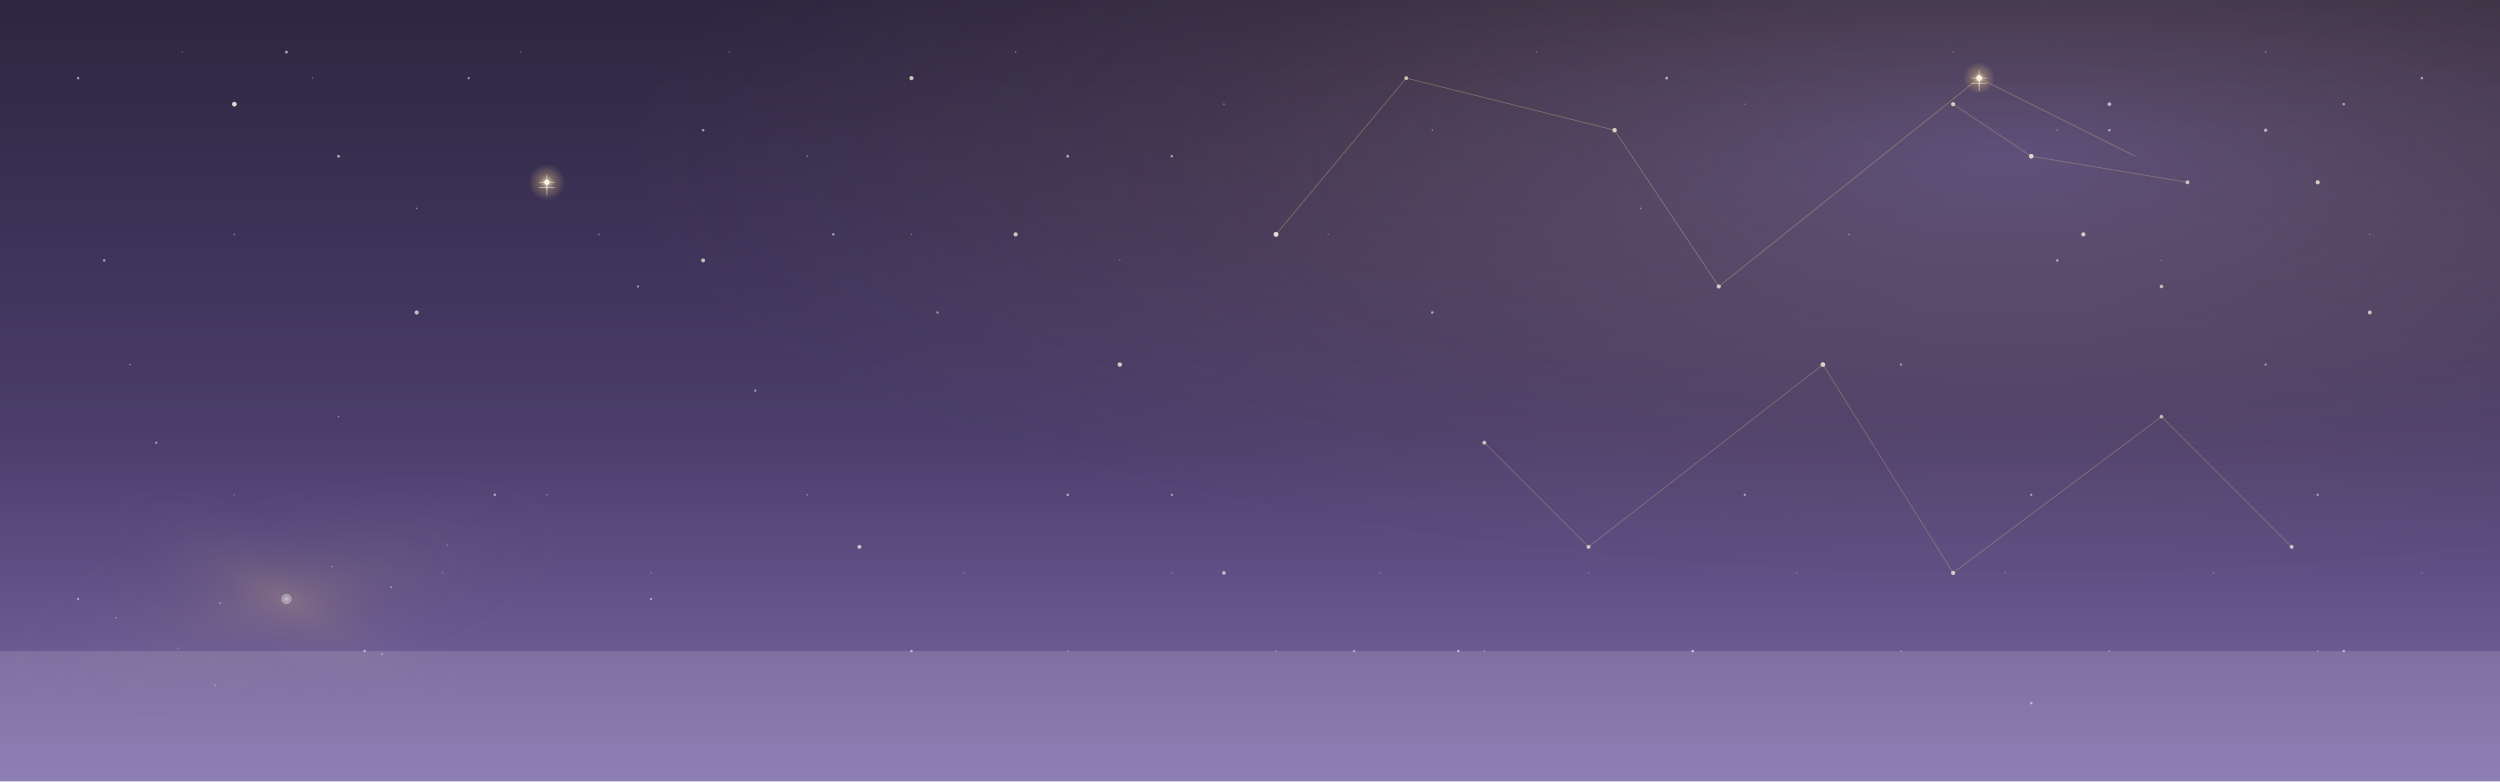
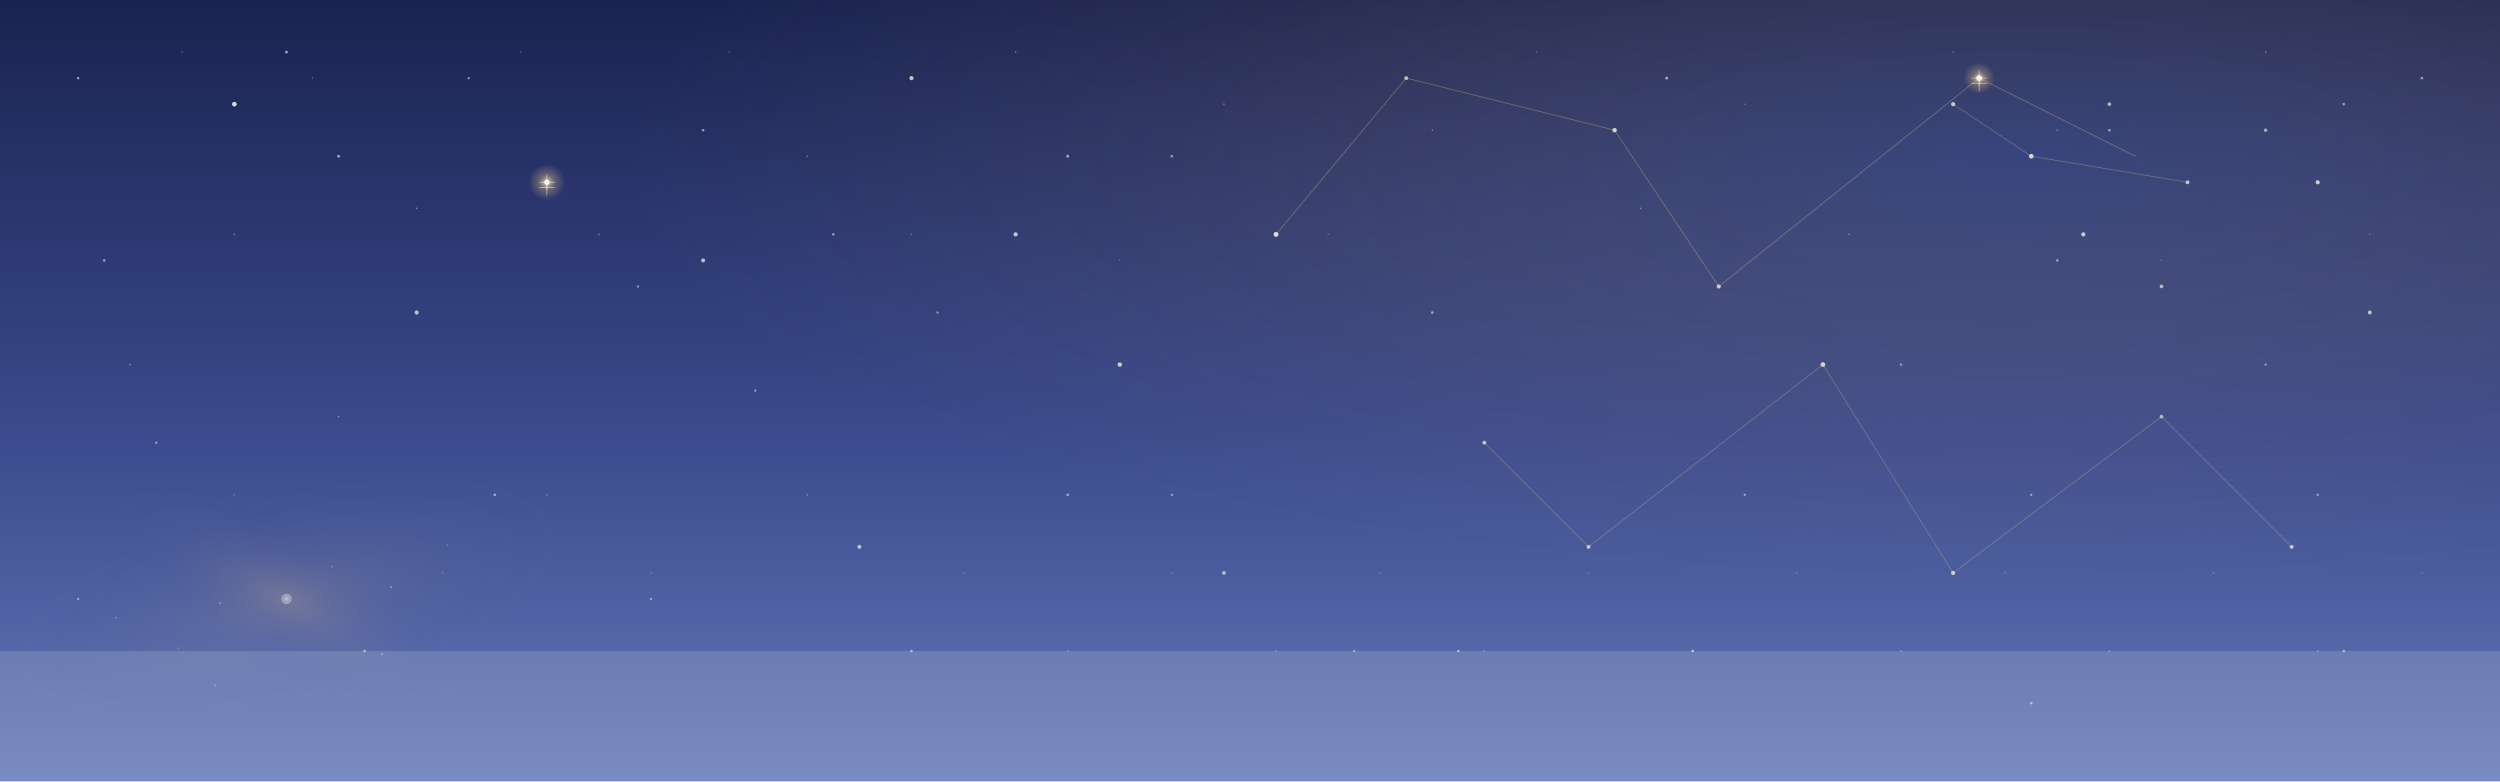
<svg xmlns="http://www.w3.org/2000/svg" viewBox="0 0 1920 600" preserveAspectRatio="xMidYMid slice">
  <defs>
    <linearGradient id="page-sky" x1="0%" y1="0%" x2="0%" y2="100%">
-       <stop offset="0%" stop-color="#2d2640" />
-       <stop offset="55%" stop-color="#4a3d6b" />
-       <stop offset="100%" stop-color="#7b6ba8" />
+       <stop offset="0%" stop-color="#1a2350" />
+       <stop offset="55%" stop-color="#3a4a8c" />
+       <stop offset="100%" stop-color="#6478b8" />
    </linearGradient>
    <radialGradient id="page-glow" cx="80%" cy="20%" r="55%">
-       <stop offset="0%" stop-color="#b9a0e0" stop-opacity="0.30" />
+       <stop offset="0%" stop-color="#6478b8" stop-opacity="0.28" />
      <stop offset="60%" stop-color="#d4a574" stop-opacity="0.08" />
      <stop offset="100%" stop-color="#d4a574" stop-opacity="0" />
    </radialGradient>
    <radialGradient id="page-galaxy" cx="50%" cy="50%" r="50%">
      <stop offset="0%" stop-color="#e6c285" stop-opacity="0.22" />
      <stop offset="40%" stop-color="#d4a574" stop-opacity="0.08" />
-       <stop offset="100%" stop-color="#8b6db5" stop-opacity="0" />
+       <stop offset="100%" stop-color="#3a4a8c" stop-opacity="0" />
    </radialGradient>
    <radialGradient id="page-star-glow" cx="50%" cy="50%" r="50%">
      <stop offset="0%" stop-color="#fff8e6" stop-opacity="0.85" />
      <stop offset="40%" stop-color="#e6c285" stop-opacity="0.35" />
      <stop offset="100%" stop-color="#e6c285" stop-opacity="0" />
    </radialGradient>
  </defs>
  <rect width="1920" height="600" fill="url(#page-sky)" />
  <rect width="1920" height="600" fill="url(#page-glow)" />
  <g transform="translate(220, 460) rotate(-15)" opacity="0.6">
    <ellipse cx="0" cy="0" rx="220" ry="80" fill="url(#page-galaxy)" />
    <ellipse cx="0" cy="0" rx="150" ry="50" fill="url(#page-galaxy)" transform="rotate(45)" />
    <circle cx="0" cy="0" r="4" fill="#fff8e6" opacity="0.65" />
    <circle cx="0" cy="0" r="1.5" fill="#ffffff" opacity="0.9" />
    <circle cx="-130" cy="-20" r="0.7" fill="#fff8e6" opacity="0.55" />
    <circle cx="-90" cy="15" r="0.6" fill="#fff8e6" opacity="0.5" />
    <circle cx="-50" cy="-10" r="0.8" fill="#fff8e6" opacity="0.6" />
    <circle cx="40" cy="-15" r="0.7" fill="#fff8e6" opacity="0.55" />
    <circle cx="80" cy="12" r="0.8" fill="#fff8e6" opacity="0.6" />
    <circle cx="130" cy="-8" r="0.6" fill="#fff8e6" opacity="0.5" />
    <circle cx="-70" cy="50" r="0.7" fill="#fff8e6" opacity="0.5" />
    <circle cx="60" cy="60" r="0.8" fill="#fff8e6" opacity="0.6" />
  </g>
  <g fill="#fff8e6">
    <circle cx="1500" cy="80" r="1.6" opacity="0.75" />
    <circle cx="1560" cy="120" r="1.8" opacity="0.8" />
    <circle cx="1620" cy="80" r="1.4" opacity="0.65" />
    <circle cx="1680" cy="140" r="1.5" opacity="0.7" />
    <circle cx="1740" cy="100" r="1.3" opacity="0.6" />
    <circle cx="1600" cy="180" r="1.6" opacity="0.75" />
    <circle cx="1660" cy="220" r="1.4" opacity="0.65" />
  </g>
  <g stroke="#e6c285" stroke-width="0.5" opacity="0.4" fill="none">
    <line x1="1500" y1="80" x2="1560" y2="120" />
    <line x1="1560" y1="120" x2="1680" y2="140" />
  </g>
  <g>
    <circle cx="420" cy="140" r="14" fill="url(#page-star-glow)" />
    <circle cx="420" cy="140" r="2.0" fill="#fff8e6" opacity="0.95" />
    <line x1="420" y1="134" x2="420" y2="146" stroke="#fff8e6" stroke-width="0.6" opacity="0.6" />
    <line x1="414" y1="140" x2="426" y2="140" stroke="#fff8e6" stroke-width="0.6" opacity="0.6" />
    <circle cx="1520" cy="60" r="12" fill="url(#page-star-glow)" />
    <circle cx="1520" cy="60" r="2.2" fill="#fff8e6" opacity="0.95" />
    <line x1="1520" y1="54" x2="1520" y2="66" stroke="#fff8e6" stroke-width="0.6" opacity="0.6" />
    <line x1="1514" y1="60" x2="1526" y2="60" stroke="#fff8e6" stroke-width="0.6" opacity="0.6" />
  </g>
  <g fill="#fff8e6">
    <circle cx="180" cy="80" r="1.8" opacity="0.85" />
    <circle cx="700" cy="60" r="1.6" opacity="0.75" />
    <circle cx="980" cy="180" r="1.9" opacity="0.85" />
    <circle cx="1240" cy="100" r="1.7" opacity="0.8" />
    <circle cx="1780" cy="140" r="1.6" opacity="0.75" />
    <circle cx="320" cy="240" r="1.6" opacity="0.7" />
    <circle cx="860" cy="280" r="1.7" opacity="0.75" />
    <circle cx="1140" cy="340" r="1.5" opacity="0.7" />
    <circle cx="1400" cy="280" r="1.8" opacity="0.8" />
    <circle cx="1660" cy="320" r="1.4" opacity="0.65" />
    <circle cx="540" cy="200" r="1.5" opacity="0.7" />
    <circle cx="780" cy="180" r="1.6" opacity="0.75" />
    <circle cx="1080" cy="60" r="1.5" opacity="0.7" />
    <circle cx="1320" cy="220" r="1.6" opacity="0.75" />
    <circle cx="1820" cy="240" r="1.5" opacity="0.7" />
    <circle cx="660" cy="420" r="1.5" opacity="0.7" />
    <circle cx="940" cy="440" r="1.4" opacity="0.65" />
    <circle cx="1220" cy="420" r="1.5" opacity="0.7" />
    <circle cx="1500" cy="440" r="1.6" opacity="0.75" />
    <circle cx="1760" cy="420" r="1.5" opacity="0.7" />
  </g>
-   <g fill="#f5f3fb">
+   <g fill="#f4f5fb">
    <circle cx="80" cy="200" r="1.0" opacity="0.55" />
    <circle cx="260" cy="120" r="1.1" opacity="0.6" />
    <circle cx="490" cy="220" r="0.9" opacity="0.5" />
    <circle cx="640" cy="180" r="1.0" opacity="0.55" />
    <circle cx="820" cy="120" r="1.1" opacity="0.6" />
    <circle cx="900" cy="120" r="1.0" opacity="0.55" />
    <circle cx="1280" cy="60" r="1.1" opacity="0.6" />
    <circle cx="1580" cy="200" r="1.0" opacity="0.55" />
    <circle cx="1800" cy="80" r="1.0" opacity="0.55" />
    <circle cx="120" cy="340" r="0.9" opacity="0.5" />
    <circle cx="380" cy="380" r="1.0" opacity="0.55" />
    <circle cx="580" cy="300" r="0.9" opacity="0.5" />
    <circle cx="820" cy="380" r="1.0" opacity="0.55" />
    <circle cx="1040" cy="500" r="0.9" opacity="0.5" />
    <circle cx="1300" cy="500" r="1.0" opacity="0.55" />
    <circle cx="1560" cy="380" r="0.9" opacity="0.5" />
    <circle cx="1800" cy="500" r="1.0" opacity="0.55" />
    <circle cx="60" cy="60" r="1.0" opacity="0.55" />
    <circle cx="220" cy="40" r="1.1" opacity="0.6" />
    <circle cx="360" cy="60" r="0.9" opacity="0.5" />
    <circle cx="540" cy="100" r="1.0" opacity="0.55" />
    <circle cx="720" cy="240" r="0.9" opacity="0.5" />
    <circle cx="1100" cy="240" r="1.0" opacity="0.55" />
    <circle cx="1460" cy="280" r="0.9" opacity="0.5" />
    <circle cx="1620" cy="100" r="1.0" opacity="0.55" />
    <circle cx="1740" cy="280" r="0.9" opacity="0.5" />
    <circle cx="1860" cy="60" r="1.0" opacity="0.55" />
    <circle cx="60" cy="460" r="0.9" opacity="0.5" />
    <circle cx="280" cy="500" r="1.0" opacity="0.55" />
    <circle cx="500" cy="460" r="0.9" opacity="0.5" />
    <circle cx="700" cy="500" r="1.0" opacity="0.55" />
    <circle cx="900" cy="380" r="0.9" opacity="0.5" />
    <circle cx="1120" cy="500" r="1.0" opacity="0.55" />
    <circle cx="1340" cy="380" r="0.9" opacity="0.5" />
    <circle cx="1560" cy="540" r="1.0" opacity="0.55" />
    <circle cx="1780" cy="380" r="0.9" opacity="0.5" />
  </g>
-   <g fill="#f5f3fb">
+   <g fill="#f4f5fb">
    <circle cx="140" cy="40" r="0.5" opacity="0.4" />
    <circle cx="180" cy="180" r="0.6" opacity="0.45" />
    <circle cx="240" cy="60" r="0.5" opacity="0.4" />
    <circle cx="320" cy="160" r="0.6" opacity="0.45" />
    <circle cx="400" cy="40" r="0.5" opacity="0.4" />
    <circle cx="460" cy="180" r="0.6" opacity="0.45" />
    <circle cx="560" cy="40" r="0.5" opacity="0.4" />
    <circle cx="620" cy="120" r="0.6" opacity="0.45" />
    <circle cx="700" cy="180" r="0.5" opacity="0.4" />
    <circle cx="780" cy="40" r="0.6" opacity="0.45" />
    <circle cx="860" cy="200" r="0.5" opacity="0.4" />
    <circle cx="940" cy="80" r="0.6" opacity="0.45" />
    <circle cx="1020" cy="180" r="0.5" opacity="0.4" />
    <circle cx="1100" cy="100" r="0.6" opacity="0.45" />
    <circle cx="1180" cy="40" r="0.5" opacity="0.4" />
    <circle cx="1260" cy="160" r="0.6" opacity="0.45" />
    <circle cx="1340" cy="80" r="0.5" opacity="0.4" />
    <circle cx="1420" cy="180" r="0.6" opacity="0.45" />
    <circle cx="1500" cy="40" r="0.5" opacity="0.4" />
    <circle cx="1580" cy="100" r="0.6" opacity="0.45" />
    <circle cx="1660" cy="200" r="0.5" opacity="0.4" />
    <circle cx="1740" cy="40" r="0.6" opacity="0.45" />
    <circle cx="1820" cy="180" r="0.5" opacity="0.4" />
    <circle cx="100" cy="280" r="0.6" opacity="0.45" />
    <circle cx="180" cy="380" r="0.5" opacity="0.4" />
    <circle cx="260" cy="320" r="0.6" opacity="0.45" />
    <circle cx="340" cy="440" r="0.5" opacity="0.4" />
    <circle cx="420" cy="380" r="0.6" opacity="0.45" />
    <circle cx="500" cy="440" r="0.5" opacity="0.4" />
    <circle cx="620" cy="380" r="0.6" opacity="0.45" />
    <circle cx="740" cy="440" r="0.5" opacity="0.4" />
    <circle cx="820" cy="500" r="0.6" opacity="0.45" />
    <circle cx="900" cy="440" r="0.5" opacity="0.4" />
    <circle cx="980" cy="500" r="0.6" opacity="0.45" />
    <circle cx="1060" cy="440" r="0.5" opacity="0.4" />
    <circle cx="1140" cy="500" r="0.6" opacity="0.45" />
    <circle cx="1220" cy="440" r="0.5" opacity="0.4" />
    <circle cx="1300" cy="500" r="0.6" opacity="0.45" />
    <circle cx="1380" cy="440" r="0.5" opacity="0.4" />
    <circle cx="1460" cy="500" r="0.6" opacity="0.45" />
    <circle cx="1540" cy="440" r="0.5" opacity="0.4" />
    <circle cx="1620" cy="500" r="0.6" opacity="0.45" />
    <circle cx="1700" cy="440" r="0.5" opacity="0.4" />
    <circle cx="1780" cy="500" r="0.6" opacity="0.45" />
    <circle cx="1860" cy="440" r="0.5" opacity="0.4" />
  </g>
  <g stroke="#e6c285" stroke-width="0.5" opacity="0.45" fill="none">
    <line x1="980" y1="180" x2="1080" y2="60" />
    <line x1="1080" y1="60" x2="1240" y2="100" />
    <line x1="1240" y1="100" x2="1320" y2="220" />
    <line x1="1320" y1="220" x2="1520" y2="60" />
    <line x1="1520" y1="60" x2="1640" y2="120" />
  </g>
  <g stroke="#e6c285" stroke-width="0.5" opacity="0.4" fill="none">
    <line x1="1140" y1="340" x2="1220" y2="420" />
    <line x1="1220" y1="420" x2="1400" y2="280" />
    <line x1="1400" y1="280" x2="1500" y2="440" />
    <line x1="1500" y1="440" x2="1660" y2="320" />
    <line x1="1660" y1="320" x2="1760" y2="420" />
  </g>
  <g stroke="#fff8e6" stroke-width="0.6" opacity="0.6">
    <line x1="420" y1="138" x2="420" y2="150" />
    <line x1="414" y1="144" x2="426" y2="144" />
    <line x1="1520" y1="58" x2="1520" y2="70" />
    <line x1="1514" y1="64" x2="1526" y2="64" />
  </g>
-   <rect y="500" width="1920" height="100" fill="#f5f3fb" opacity="0.15" />
+   <rect y="500" width="1920" height="100" fill="#f4f5fb" opacity="0.15" />
</svg>
